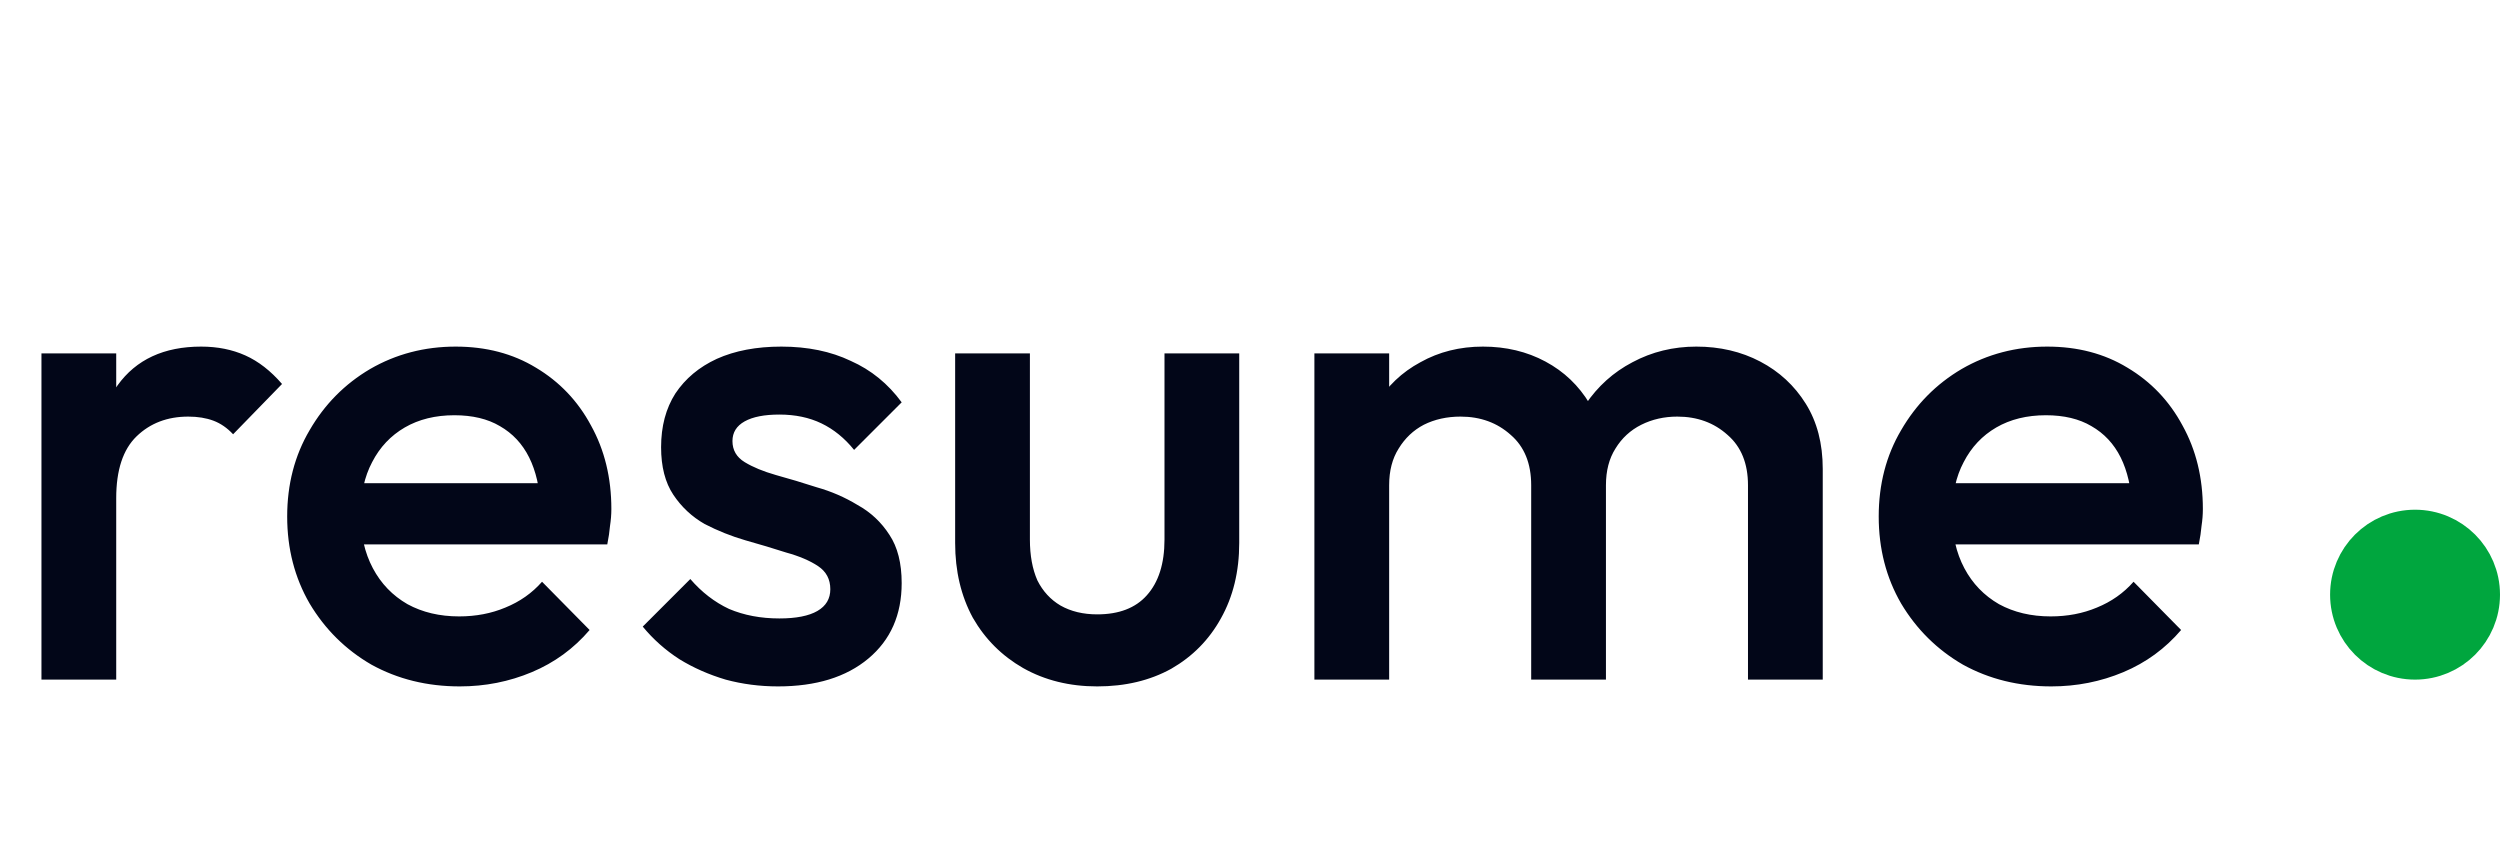
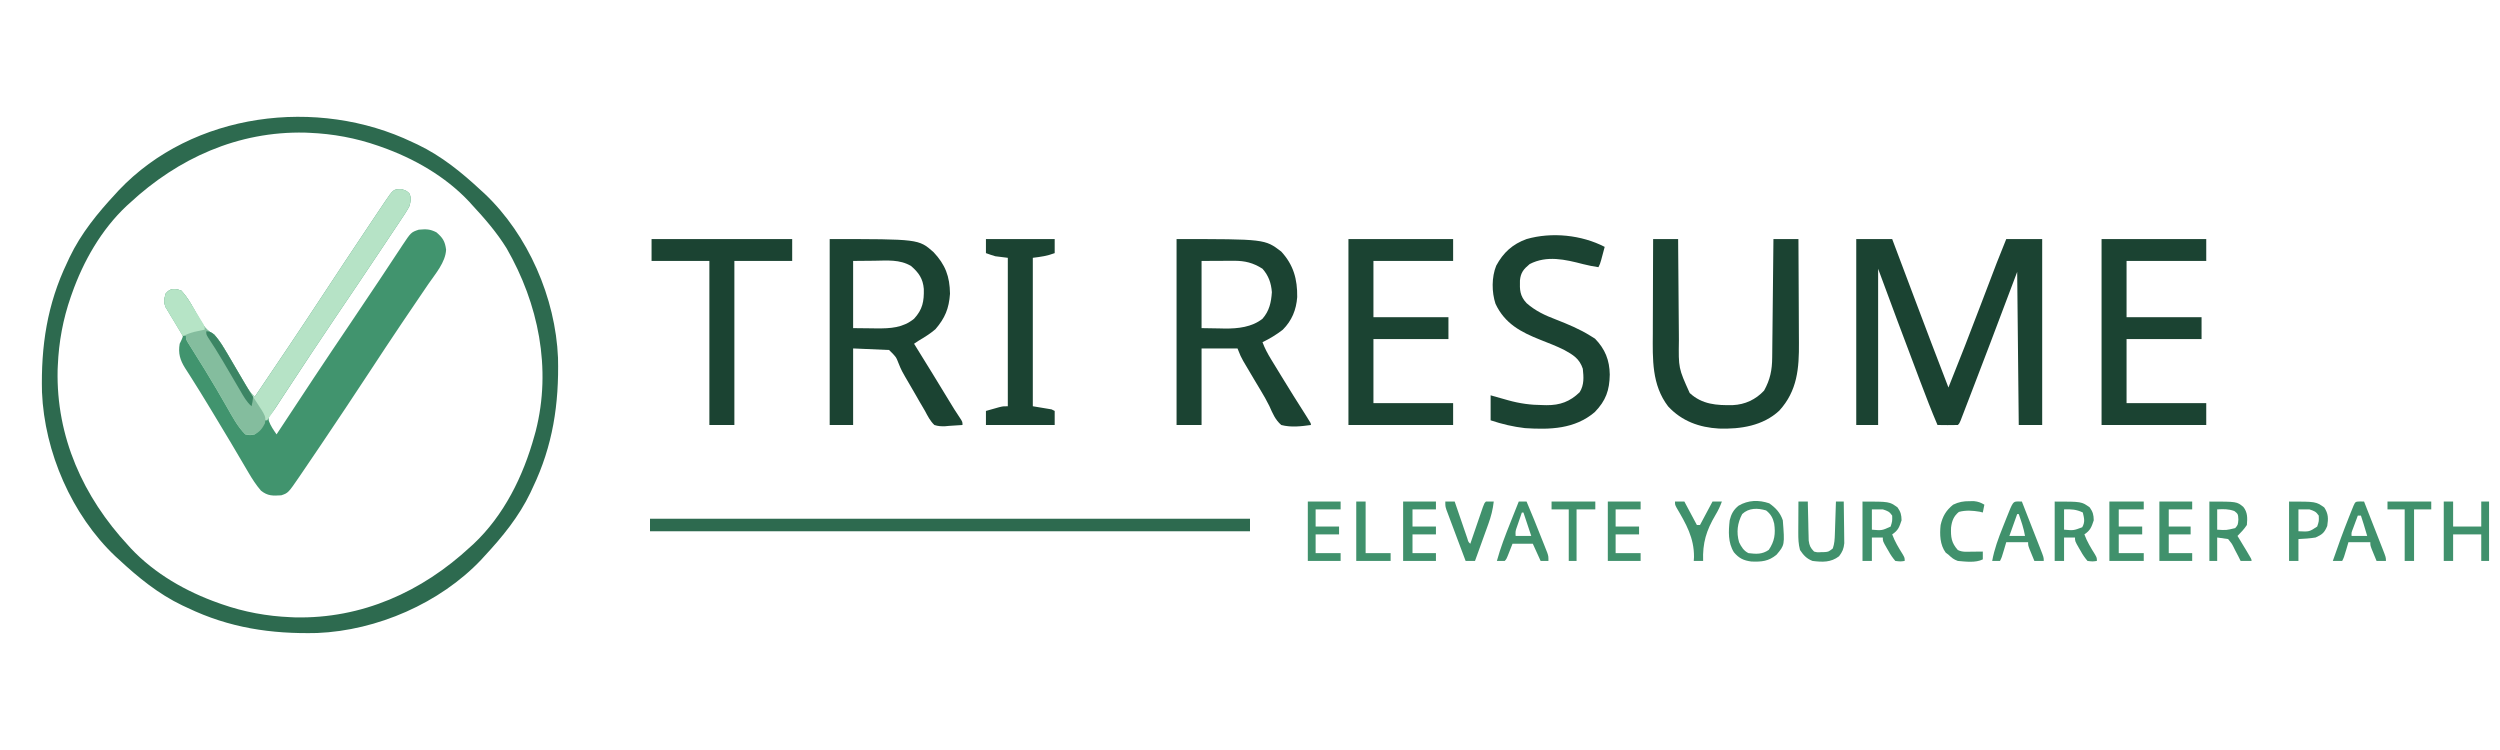
- <svg xmlns="http://www.w3.org/2000/svg" width="103" height="35" viewBox="0 0 103 35" fill="none">
-   <path d="M1.708 28V14.56H4.788V28H1.708ZM4.788 20.524L3.724 19.992C3.724 18.293 4.097 16.921 4.844 15.876C5.609 14.812 6.757 14.28 8.288 14.28C8.96 14.28 9.567 14.401 10.108 14.644C10.649 14.887 11.153 15.279 11.62 15.82L9.604 17.892C9.361 17.631 9.091 17.444 8.792 17.332C8.493 17.22 8.148 17.164 7.756 17.164C6.897 17.164 6.188 17.435 5.628 17.976C5.068 18.517 4.788 19.367 4.788 20.524ZM18.944 28.28C17.6 28.28 16.387 27.981 15.304 27.384C14.24 26.768 13.391 25.928 12.756 24.864C12.14 23.8 11.832 22.605 11.832 21.28C11.832 19.955 12.14 18.769 12.756 17.724C13.372 16.66 14.203 15.82 15.248 15.204C16.312 14.588 17.488 14.28 18.776 14.28C20.027 14.28 21.128 14.569 22.08 15.148C23.051 15.727 23.807 16.52 24.348 17.528C24.908 18.536 25.188 19.684 25.188 20.972C25.188 21.196 25.169 21.429 25.132 21.672C25.113 21.896 25.076 22.148 25.02 22.428H13.988V19.908H23.424L22.276 20.916C22.239 20.095 22.08 19.404 21.8 18.844C21.52 18.284 21.119 17.855 20.596 17.556C20.092 17.257 19.467 17.108 18.72 17.108C17.936 17.108 17.255 17.276 16.676 17.612C16.098 17.948 15.649 18.424 15.332 19.04C15.015 19.637 14.856 20.356 14.856 21.196C14.856 22.036 15.024 22.773 15.36 23.408C15.696 24.043 16.172 24.537 16.788 24.892C17.404 25.228 18.113 25.396 18.916 25.396C19.607 25.396 20.241 25.275 20.82 25.032C21.418 24.789 21.922 24.435 22.332 23.968L24.292 25.956C23.639 26.721 22.846 27.3 21.912 27.692C20.979 28.084 19.989 28.28 18.944 28.28ZM32.053 28.28C31.307 28.28 30.588 28.187 29.897 28C29.207 27.795 28.572 27.515 27.993 27.16C27.415 26.787 26.911 26.339 26.481 25.816L28.441 23.856C28.908 24.397 29.44 24.808 30.037 25.088C30.653 25.349 31.344 25.48 32.109 25.48C32.8 25.48 33.323 25.377 33.677 25.172C34.032 24.967 34.209 24.668 34.209 24.276C34.209 23.865 34.041 23.548 33.705 23.324C33.369 23.1 32.931 22.913 32.389 22.764C31.867 22.596 31.307 22.428 30.709 22.26C30.131 22.092 29.571 21.868 29.029 21.588C28.507 21.289 28.077 20.888 27.741 20.384C27.405 19.88 27.237 19.227 27.237 18.424C27.237 17.565 27.433 16.828 27.825 16.212C28.236 15.596 28.805 15.12 29.533 14.784C30.28 14.448 31.167 14.28 32.193 14.28C33.276 14.28 34.228 14.476 35.049 14.868C35.889 15.241 36.589 15.811 37.149 16.576L35.189 18.536C34.797 18.051 34.349 17.687 33.845 17.444C33.341 17.201 32.763 17.08 32.109 17.08C31.493 17.08 31.017 17.173 30.681 17.36C30.345 17.547 30.177 17.817 30.177 18.172C30.177 18.545 30.345 18.835 30.681 19.04C31.017 19.245 31.447 19.423 31.969 19.572C32.511 19.721 33.071 19.889 33.649 20.076C34.247 20.244 34.807 20.487 35.329 20.804C35.871 21.103 36.309 21.513 36.645 22.036C36.981 22.54 37.149 23.203 37.149 24.024C37.149 25.331 36.692 26.367 35.777 27.132C34.863 27.897 33.621 28.28 32.053 28.28ZM45.205 28.28C44.066 28.28 43.048 28.028 42.153 27.524C41.275 27.02 40.584 26.329 40.081 25.452C39.595 24.556 39.352 23.529 39.352 22.372V14.56H42.432V22.232C42.432 22.885 42.535 23.445 42.74 23.912C42.965 24.36 43.282 24.705 43.693 24.948C44.122 25.191 44.626 25.312 45.205 25.312C46.1 25.312 46.782 25.051 47.248 24.528C47.734 23.987 47.977 23.221 47.977 22.232V14.56H51.056V22.372C51.056 23.548 50.804 24.584 50.3 25.48C49.815 26.357 49.134 27.048 48.257 27.552C47.379 28.037 46.362 28.28 45.205 28.28ZM54.153 28V14.56H57.233V28H54.153ZM63.085 28V19.992C63.085 19.096 62.805 18.405 62.245 17.92C61.685 17.416 60.995 17.164 60.173 17.164C59.613 17.164 59.109 17.276 58.661 17.5C58.232 17.724 57.887 18.051 57.625 18.48C57.364 18.891 57.233 19.395 57.233 19.992L56.029 19.32C56.029 18.293 56.253 17.407 56.701 16.66C57.149 15.913 57.756 15.335 58.521 14.924C59.287 14.495 60.145 14.28 61.097 14.28C62.049 14.28 62.908 14.485 63.673 14.896C64.439 15.307 65.045 15.885 65.493 16.632C65.941 17.379 66.165 18.275 66.165 19.32V28H63.085ZM72.017 28V19.992C72.017 19.096 71.737 18.405 71.177 17.92C70.617 17.416 69.927 17.164 69.105 17.164C68.564 17.164 68.069 17.276 67.621 17.5C67.173 17.724 66.819 18.051 66.557 18.48C66.296 18.891 66.165 19.395 66.165 19.992L64.429 19.32C64.523 18.293 64.821 17.407 65.325 16.66C65.829 15.913 66.473 15.335 67.257 14.924C68.06 14.495 68.937 14.28 69.889 14.28C70.86 14.28 71.737 14.485 72.521 14.896C73.305 15.307 73.931 15.885 74.397 16.632C74.864 17.379 75.097 18.275 75.097 19.32V28H72.017ZM84.514 28.28C83.171 28.28 81.957 27.981 80.874 27.384C79.811 26.768 78.961 25.928 78.326 24.864C77.71 23.8 77.403 22.605 77.403 21.28C77.403 19.955 77.71 18.769 78.326 17.724C78.942 16.66 79.773 15.82 80.819 15.204C81.882 14.588 83.058 14.28 84.347 14.28C85.597 14.28 86.698 14.569 87.65 15.148C88.621 15.727 89.377 16.52 89.918 17.528C90.478 18.536 90.758 19.684 90.758 20.972C90.758 21.196 90.74 21.429 90.703 21.672C90.684 21.896 90.647 22.148 90.591 22.428H79.558V19.908H88.995L87.847 20.916C87.809 20.095 87.65 19.404 87.371 18.844C87.091 18.284 86.689 17.855 86.166 17.556C85.662 17.257 85.037 17.108 84.29 17.108C83.507 17.108 82.825 17.276 82.246 17.612C81.668 17.948 81.22 18.424 80.903 19.04C80.585 19.637 80.427 20.356 80.427 21.196C80.427 22.036 80.594 22.773 80.93 23.408C81.266 24.043 81.743 24.537 82.359 24.892C82.975 25.228 83.684 25.396 84.487 25.396C85.177 25.396 85.812 25.275 86.391 25.032C86.988 24.789 87.492 24.435 87.903 23.968L89.862 25.956C89.209 26.721 88.416 27.3 87.483 27.692C86.549 28.084 85.56 28.28 84.514 28.28Z" fill="#020618" />
-   <rect x="97" y="22" width="5" height="5" rx="2.5" fill="#00A63E" stroke="#00A63E" stroke-width="2" />
+ <svg xmlns="http://www.w3.org/2000/svg" version="1.1" width="1600" height="480">
+   <path d="M0 0 C1.066 0.494 2.132 0.987 3.23 1.496 C18.606 8.836 31.598 19.458 44 31 C44.717 31.651 45.433 32.302 46.172 32.973 C74.058 59.383 91.534 99.692 93.124 137.992 C93.835 167.496 89.828 194.262 77 221 C76.506 222.066 76.013 223.132 75.504 224.23 C68.164 239.606 57.542 252.598 46 265 C45.349 265.717 44.698 266.433 44.027 267.172 C17.617 295.058 -22.692 312.534 -60.992 314.124 C-90.496 314.835 -117.262 310.828 -144 298 C-145.066 297.506 -146.132 297.013 -147.23 296.504 C-162.606 289.164 -175.598 278.542 -188 267 C-188.717 266.349 -189.433 265.698 -190.172 265.027 C-218.058 238.617 -235.534 198.308 -237.124 160.008 C-237.835 130.504 -233.828 103.738 -221 77 C-220.506 75.934 -220.013 74.868 -219.504 73.77 C-212.164 58.394 -201.542 45.402 -190 33 C-189.024 31.925 -189.024 31.925 -188.027 30.828 C-140.648 -19.198 -60.737 -29.14 0 0 Z M-181 39 C-181.643 39.578 -182.286 40.155 -182.949 40.75 C-199.168 55.983 -210.662 76.171 -218 97 C-218.338 97.954 -218.338 97.954 -218.683 98.928 C-223.672 113.233 -226.372 127.853 -227 143 C-227.041 143.913 -227.083 144.825 -227.125 145.766 C-228.082 188.6 -210.782 227.008 -182 258 C-181.423 258.643 -180.845 259.286 -180.25 259.949 C-165.017 276.168 -144.829 287.662 -124 295 C-123.364 295.225 -122.728 295.451 -122.072 295.683 C-107.767 300.672 -93.147 303.372 -78 304 C-77.087 304.041 -76.175 304.082 -75.234 304.125 C-32.4 305.082 6.008 287.782 37 259 C37.965 258.134 37.965 258.134 38.949 257.25 C58.619 238.776 70.902 213.686 78 188 C78.277 187.011 78.554 186.023 78.84 185.004 C89.123 144.842 80.603 103.322 60.215 67.898 C53.913 57.706 46.135 48.76 38 40 C37.134 39.035 37.134 39.035 36.25 38.051 C21.017 21.832 0.829 10.338 -20 3 C-20.636 2.775 -21.272 2.549 -21.928 2.317 C-36.233 -2.672 -50.853 -5.372 -66 -6 C-67.369 -6.062 -67.369 -6.062 -68.766 -6.125 C-111.6 -7.082 -150.008 10.218 -181 39 Z " fill="#2D6A4F" transform="translate(264,91)" />
+   <path d="M0 0 C2.938 0.938 2.938 0.938 4.875 2.625 C6.382 5.905 5.87 7.435 4.938 10.938 C3.339 13.978 1.437 16.792 -0.484 19.637 C-1.329 20.913 -1.329 20.913 -2.19 22.214 C-4.054 25.025 -5.933 27.825 -7.812 30.625 C-9.13 32.605 -10.447 34.585 -11.764 36.566 C-21.809 51.661 -31.96 66.684 -42.124 81.698 C-52.535 97.089 -62.771 112.593 -72.963 128.129 C-73.552 129.026 -74.141 129.923 -74.748 130.848 C-75.847 132.522 -76.945 134.197 -78.041 135.874 C-78.529 136.617 -79.017 137.361 -79.52 138.127 C-79.941 138.77 -80.362 139.413 -80.796 140.075 C-82.062 141.938 -82.062 141.938 -83.725 144.027 C-85.3 145.873 -85.3 145.873 -85 148.312 C-83.837 151.57 -82.01 154.093 -80.062 156.938 C-79.764 156.482 -79.465 156.026 -79.157 155.556 C-63.844 132.215 -48.438 108.944 -32.789 85.827 C-26.689 76.813 -20.616 67.783 -14.602 58.711 C-13.999 57.804 -13.397 56.896 -12.777 55.961 C-9.906 51.634 -7.041 47.303 -4.183 42.968 C-3.162 41.427 -2.142 39.887 -1.121 38.348 C-0.665 37.652 -0.209 36.956 0.26 36.239 C6.02 27.577 6.02 27.577 10.938 25.938 C15.668 25.55 17.993 25.456 22.25 27.625 C26.317 31.124 27.723 33.328 28.438 38.688 C28.117 46.763 21.538 54.23 17.125 60.676 C16.568 61.497 16.01 62.319 15.436 63.165 C14.235 64.936 13.031 66.705 11.827 68.474 C8.552 73.285 5.291 78.105 2.031 82.926 C1.358 83.922 0.684 84.918 -0.01 85.944 C-6.946 96.219 -13.76 106.573 -20.562 116.938 C-30.592 132.211 -40.716 147.417 -50.938 162.562 C-51.552 163.474 -52.167 164.386 -52.801 165.325 C-56.543 170.871 -60.294 176.41 -64.062 181.938 C-64.455 182.514 -64.848 183.09 -65.253 183.684 C-72.615 194.455 -72.615 194.455 -77.062 195.938 C-82.415 196.283 -85.732 196.426 -90.062 192.938 C-93.162 189.326 -95.605 185.534 -98.012 181.434 C-98.382 180.806 -98.752 180.179 -99.133 179.533 C-99.928 178.185 -100.721 176.835 -101.513 175.485 C-103.63 171.874 -105.761 168.271 -107.891 164.668 C-108.54 163.568 -108.54 163.568 -109.203 162.446 C-113.067 155.912 -116.989 149.415 -120.938 142.933 C-121.995 141.196 -123.048 139.458 -124.1 137.719 C-127.282 132.47 -130.49 127.243 -133.789 122.066 C-134.356 121.162 -134.924 120.257 -135.508 119.325 C-136.543 117.677 -137.593 116.039 -138.662 114.413 C-141.864 109.269 -143.103 104.996 -142.062 98.938 C-141.673 98.125 -141.283 97.313 -140.881 96.476 C-139.777 93.948 -139.777 93.948 -140.953 91.537 C-141.472 90.722 -141.992 89.907 -142.527 89.066 C-143.08 88.162 -143.632 87.258 -144.201 86.326 C-144.795 85.394 -145.388 84.461 -146 83.5 C-147.17 81.657 -148.326 79.804 -149.465 77.941 C-149.986 77.125 -150.506 76.308 -151.043 75.467 C-152.355 72.213 -151.977 70.283 -151.062 66.938 C-149.375 65 -149.375 65 -147.062 63.938 C-144.062 63.938 -144.062 63.938 -141.062 64.938 C-136.218 70.084 -133.03 76.693 -129.572 82.809 C-126.849 87.48 -124.998 90.449 -120.062 92.938 C-116.684 96.755 -114.166 100.933 -111.621 105.32 C-110.782 106.749 -109.943 108.177 -109.104 109.605 C-107.797 111.841 -106.491 114.077 -105.187 116.314 C-103.919 118.485 -102.645 120.653 -101.371 122.82 C-100.984 123.489 -100.596 124.158 -100.197 124.847 C-98.393 127.912 -96.641 130.497 -94.062 132.938 C-79.435 111.354 -64.876 89.731 -50.562 67.938 C-41.078 53.509 -31.559 39.104 -21.938 24.766 C-20.655 22.853 -19.375 20.938 -18.098 19.022 C-16.331 16.373 -14.555 13.731 -12.777 11.09 C-11.995 9.912 -11.995 9.912 -11.197 8.71 C-5.226 -0.107 -5.226 -0.107 0 0 Z " fill="#41946E" transform="translate(257.0625,121.0625)" />
+   <path d="M0 0 C7.59 0 15.18 0 23 0 C23.735 1.954 24.47 3.908 25.228 5.921 C27.702 12.495 30.177 19.069 32.652 25.642 C34.147 29.614 35.643 33.586 37.137 37.559 C44.352 56.734 51.606 75.893 59 95 C66.128 77.37 73.002 59.653 79.75 41.875 C90.558 13.425 90.558 13.425 96 0 C103.59 0 111.18 0 119 0 C119 39.27 119 78.54 119 119 C114.05 119 109.1 119 104 119 C103.505 70.49 103.505 70.49 103 21 C97.39 35.85 91.78 50.7 86 66 C79.358 83.417 79.358 83.417 76.228 91.557 C74.938 94.912 73.653 98.268 72.367 101.625 C71.537 103.787 70.706 105.948 69.875 108.109 C69.307 109.596 69.307 109.596 68.727 111.113 C68.381 112.008 68.036 112.904 67.68 113.827 C67.378 114.613 67.076 115.399 66.765 116.208 C66 118 66 118 65 119 C60.667 119.144 56.335 119.042 52 119 C48.116 109.888 44.55 100.673 41.07 91.402 C40.511 89.918 39.952 88.434 39.393 86.949 C38.227 83.853 37.063 80.756 35.899 77.658 C34.43 73.748 32.958 69.838 31.486 65.928 C30.055 62.128 28.625 58.328 27.195 54.527 C26.803 53.485 26.803 53.485 26.402 52.421 C22.218 41.299 18.108 30.151 14 19 C14 52 14 85 14 119 C9.38 119 4.76 119 0 119 C0 79.73 0 40.46 0 0 Z " fill="#1B4332" transform="translate(1188,153)" />
+   <path d="M0 0 C56.556 0 56.556 0 67 8 C74.841 16.552 77.367 25.659 77.211 37.129 C76.611 45.291 73.801 52.174 68 58 C63.93 61.18 59.644 63.752 55 66 C56.446 69.938 58.31 73.366 60.492 76.945 C60.835 77.509 61.177 78.073 61.53 78.653 C62.641 80.48 63.758 82.302 64.875 84.125 C65.641 85.382 66.408 86.639 67.174 87.896 C72.229 96.177 77.356 104.41 82.595 112.577 C86 117.9 86 117.9 86 119 C79.663 119.87 73.27 120.649 67 119 C63.113 115.619 61.436 111.434 59.374 106.824 C57.682 103.347 55.744 100.039 53.762 96.723 C53.379 96.081 52.995 95.44 52.601 94.779 C51.815 93.467 51.029 92.155 50.242 90.845 C48.344 87.675 46.466 84.493 44.598 81.305 C43.953 80.211 43.309 79.118 42.645 77.992 C41 75 41 75 39 70 C31.41 70 23.82 70 16 70 C16 86.17 16 102.34 16 119 C10.72 119 5.44 119 0 119 C0 79.73 0 40.46 0 0 Z M16 14 C16 28.19 16 42.38 16 57 C21.631 57.093 21.631 57.093 27.375 57.188 C28.537 57.215 29.699 57.242 30.896 57.27 C39.268 57.336 48.211 56.391 55 51 C59.379 45.995 60.567 40.493 61 34 C60.565 28.195 58.896 23.409 55 19 C49.05 15.18 43.739 13.869 36.703 13.902 C35.617 13.905 34.53 13.907 33.411 13.91 C31.351 13.924 31.351 13.924 29.25 13.938 C24.878 13.958 20.505 13.979 16 14 Z " fill="#1B4332" transform="translate(753,153)" />
+   <path d="M0 0 C56.92 0 56.92 0 66.391 8.297 C74.02 16.371 76.855 23.874 77 35 C76.358 44.425 73.782 50.605 67.688 57.688 C64.347 60.562 60.774 62.75 57 65 C56.01 65.66 55.02 66.32 54 67 C54.32 67.516 54.641 68.031 54.971 68.563 C62.152 80.124 69.285 91.712 76.329 103.358 C79.757 109.016 79.757 109.016 83.402 114.535 C85 117 85 117 85 119 C82.12 119.245 79.261 119.422 76.375 119.562 C75.567 119.638 74.759 119.713 73.926 119.791 C71.368 119.885 69.441 119.785 67 119 C64.289 116.403 62.74 113.298 61 110 C59.808 107.962 58.613 105.925 57.414 103.891 C56.799 102.812 56.183 101.733 55.549 100.621 C54.241 98.328 52.923 96.046 51.584 93.772 C45.95 84.147 45.95 84.147 44.055 79.449 C42.48 75.392 42.48 75.392 38 71 C30.41 70.67 22.82 70.34 15 70 C15 86.17 15 102.34 15 119 C10.05 119 5.1 119 0 119 C0 79.73 0 40.46 0 0 Z M15 14 C15 28.19 15 42.38 15 57 C18.774 57.041 22.549 57.083 26.438 57.125 C27.609 57.143 28.78 57.161 29.986 57.18 C38.941 57.227 46.823 56.842 54 51 C59.497 45.045 60.417 39.844 60.242 31.938 C59.699 25.352 57.037 21.544 52.109 17.262 C44.829 12.907 36.767 13.768 28.562 13.875 C24.087 13.916 19.611 13.957 15 14 Z " fill="#1B4332" transform="translate(531,153)" />
+   <path d="M0 0 C5.28 0 10.56 0 16 0 C16.015 2.391 16.029 4.782 16.044 7.245 C16.095 15.184 16.161 23.123 16.236 31.062 C16.28 35.87 16.32 40.679 16.346 45.488 C16.373 50.137 16.413 54.786 16.463 59.435 C16.48 61.2 16.491 62.965 16.498 64.73 C16.228 82.632 16.228 82.632 23.414 98.535 C31.378 105.891 40.65 106.464 50.973 106.281 C58.838 105.914 65.651 102.731 71 97 C74.915 89.976 76.146 83.824 76.205 75.835 C76.215 75.015 76.225 74.195 76.235 73.35 C76.267 70.645 76.292 67.94 76.316 65.234 C76.337 63.357 76.358 61.479 76.379 59.602 C76.435 54.663 76.484 49.725 76.532 44.786 C76.582 39.745 76.638 34.705 76.693 29.664 C76.801 19.776 76.902 9.888 77 0 C82.28 0 87.56 0 93 0 C93.068 10.597 93.123 21.195 93.155 31.792 C93.171 36.714 93.192 41.636 93.226 46.558 C93.259 51.317 93.277 56.076 93.285 60.835 C93.29 62.642 93.301 64.448 93.317 66.254 C93.459 82.662 92.321 97.123 80.75 109.812 C70.276 119.553 55.958 121.724 42.188 121.281 C29.553 120.59 18.324 116.518 9.598 107.09 C-0.946 93.298 -0.3 76.841 -0.195 60.352 C-0.192 58.6 -0.189 56.849 -0.187 55.098 C-0.179 50.538 -0.16 45.978 -0.137 41.417 C-0.117 36.744 -0.108 32.071 -0.098 27.398 C-0.076 18.266 -0.041 9.133 0 0 Z " fill="#1B4332" transform="translate(1058,153)" />
+   <path d="M0 0 C22.11 0 44.22 0 67 0 C67 4.62 67 9.24 67 14 C50.17 14 33.34 14 16 14 C16 25.88 16 37.76 16 50 C31.84 50 47.68 50 64 50 C64 54.62 64 59.24 64 64 C48.16 64 32.32 64 16 64 C16 77.53 16 91.06 16 105 C32.83 105 49.66 105 67 105 C67 109.62 67 114.24 67 119 C44.89 119 22.78 119 0 119 C0 79.73 0 40.46 0 0 Z " fill="#1B4332" transform="translate(1345,153)" />
+   <path d="M0 0 C22.11 0 44.22 0 67 0 C67 4.62 67 9.24 67 14 C50.17 14 33.34 14 16 14 C16 25.88 16 37.76 16 50 C31.84 50 47.68 50 64 50 C64 54.62 64 59.24 64 64 C48.16 64 32.32 64 16 64 C16 77.53 16 91.06 16 105 C32.83 105 49.66 105 67 105 C67 109.62 67 114.24 67 119 C44.89 119 22.78 119 0 119 C0 79.73 0 40.46 0 0 Z " fill="#1B4332" transform="translate(863,153)" />
+   <path d="M0 0 C2.938 0.938 2.938 0.938 4.875 2.625 C6.382 5.905 5.87 7.435 4.938 10.938 C3.339 13.978 1.437 16.792 -0.484 19.637 C-1.329 20.913 -1.329 20.913 -2.19 22.214 C-4.054 25.025 -5.933 27.825 -7.812 30.625 C-9.13 32.605 -10.447 34.585 -11.764 36.566 C-21.809 51.662 -31.962 66.686 -42.126 81.703 C-54.217 99.58 -66.088 117.602 -77.928 135.647 C-78.879 137.095 -79.831 138.543 -80.786 139.988 C-81.615 141.254 -82.431 142.527 -83.234 143.808 C-84.127 145.217 -85.088 146.583 -86.062 147.938 C-86.722 147.938 -87.382 147.938 -88.062 147.938 C-88.434 149.051 -88.434 149.051 -88.812 150.188 C-90.212 153.266 -91.356 154.908 -94.062 156.938 C-97 157.562 -97 157.562 -100.062 156.938 C-105.058 151.924 -108.296 145.669 -111.793 139.573 C-113.647 136.342 -115.518 133.122 -117.391 129.902 C-117.773 129.244 -118.156 128.586 -118.55 127.908 C-123.282 119.802 -128.245 111.837 -133.236 103.888 C-133.871 102.869 -134.506 101.85 -135.16 100.801 C-135.722 99.907 -136.284 99.012 -136.864 98.091 C-138.062 95.938 -138.062 95.938 -138.062 93.938 C-138.722 93.938 -139.382 93.938 -140.062 93.938 C-142.111 90.578 -144.121 87.198 -146.125 83.812 C-146.996 82.386 -146.996 82.386 -147.885 80.93 C-148.429 80.002 -148.974 79.073 -149.535 78.117 C-150.043 77.269 -150.551 76.42 -151.074 75.546 C-152.321 72.255 -151.98 70.299 -151.062 66.938 C-149.375 65 -149.375 65 -147.062 63.938 C-144.062 63.938 -144.062 63.938 -141.062 64.938 C-136.218 70.084 -133.03 76.693 -129.572 82.809 C-126.849 87.48 -124.998 90.449 -120.062 92.938 C-116.684 96.755 -114.166 100.933 -111.621 105.32 C-110.782 106.749 -109.943 108.177 -109.104 109.605 C-107.797 111.841 -106.491 114.077 -105.187 116.314 C-103.919 118.485 -102.645 120.653 -101.371 122.82 C-100.984 123.489 -100.596 124.158 -100.197 124.847 C-98.393 127.912 -96.641 130.497 -94.062 132.938 C-79.435 111.354 -64.876 89.731 -50.562 67.938 C-41.078 53.509 -31.559 39.104 -21.938 24.766 C-20.655 22.853 -19.375 20.938 -18.098 19.022 C-16.331 16.373 -14.555 13.731 -12.777 11.09 C-11.995 9.912 -11.995 9.912 -11.197 8.71 C-5.226 -0.107 -5.226 -0.107 0 0 Z " fill="#B6E3C6" transform="translate(257.0625,121.0625)" />
+   <path d="M0 0 C-0.477 1.792 -0.956 3.584 -1.438 5.375 C-1.704 6.373 -1.971 7.37 -2.246 8.398 C-3 11 -3 11 -4 13 C-7.346 12.502 -10.611 11.875 -13.883 11.027 C-25.241 8.085 -36.987 5.302 -48 11 C-51.858 14.215 -53.752 16.41 -54.238 21.488 C-54.397 27.546 -54.312 31.364 -50 36 C-44.283 41.018 -38.25 43.825 -31.188 46.5 C-23.467 49.541 -16.049 52.574 -9 57 C-8.072 57.578 -7.144 58.155 -6.188 58.75 C0.278 65.4 3.103 72.53 3.25 81.688 C3.089 91.789 0.768 98.391 -6.344 105.734 C-19.134 116.644 -35.026 117.044 -51 116 C-58.573 115.137 -65.765 113.412 -73 111 C-73 105.72 -73 100.44 -73 95 C-71.155 95.524 -71.155 95.524 -69.273 96.059 C-67.641 96.518 -66.008 96.978 -64.375 97.438 C-63.567 97.668 -62.759 97.898 -61.926 98.135 C-54.402 100.245 -47.431 101.201 -39.625 101.25 C-38.813 101.271 -38.001 101.291 -37.164 101.312 C-28.612 101.367 -22.17 99.023 -16 93 C-13.067 88.3 -13.436 83.355 -14 78 C-16.164 71.508 -20.165 69.114 -26.047 65.883 C-30.944 63.455 -36.047 61.513 -41.125 59.5 C-53.687 54.506 -63.903 49.153 -69.875 36.438 C-72.346 28.951 -72.389 19.391 -69.438 12.062 C-64.887 3.644 -59.02 -1.724 -50 -5 C-33.935 -9.621 -14.817 -7.673 0 0 Z " fill="#1B4332" transform="translate(1027,158)" />
+   <path d="M0 0 C126.72 0 253.44 0 384 0 C384 2.64 384 5.28 384 8 C257.28 8 130.56 8 0 8 C0 5.36 0 2.72 0 0 Z " fill="#2D6A4F" transform="translate(416,332)" />
+   <path d="M0 0 C29.7 0 59.4 0 90 0 C90 4.62 90 9.24 90 14 C77.79 14 65.58 14 53 14 C53 48.65 53 83.3 53 119 C47.72 119 42.44 119 37 119 C37 84.35 37 49.7 37 14 C24.79 14 12.58 14 0 14 C0 9.38 0 4.76 0 0 Z " fill="#1B4332" transform="translate(417,153)" />
+   <path d="M0 0 C14.52 0 29.04 0 44 0 C44 2.97 44 5.94 44 9 C39.118 10.831 35.419 11.323 30 12 C30 43.35 30 74.7 30 107 C33.96 107.66 37.92 108.32 42 109 C42.99 109.495 42.99 109.495 44 110 C44 112.97 44 115.94 44 119 C29.48 119 14.96 119 0 119 C0 116.03 0 113.06 0 110 C1.769 109.495 3.541 108.996 5.312 108.5 C6.299 108.222 7.285 107.943 8.301 107.656 C11 107 11 107 14 107 C14 75.65 14 44.3 14 12 C11.36 11.67 8.72 11.34 6 11 C3.983 10.388 1.974 9.74 0 9 C0 6.03 0 3.06 0 0 Z " fill="#1B4332" transform="translate(631,153)" />
+   <path d="M0 0 C4.844 5.146 8.032 11.755 11.49 17.871 C14.213 22.542 16.064 25.512 21 28 C24.228 31.67 26.734 35.688 29.195 39.891 C29.78 40.877 29.78 40.877 30.377 41.884 C32.491 45.457 34.588 49.04 36.686 52.623 C37.532 54.068 38.379 55.513 39.227 56.957 C39.64 57.663 40.054 58.37 40.481 59.097 C42.775 62.992 45.141 66.812 47.648 70.574 C54.223 80.539 54.223 80.539 53.547 84.973 C51.876 88.229 50.296 90.352 47 92 C44.188 92.438 44.188 92.438 41 92 C35.986 87.013 32.762 80.726 29.269 74.635 C27.416 71.405 25.545 68.184 23.672 64.965 C23.289 64.307 22.907 63.649 22.512 62.971 C17.78 54.864 12.817 46.9 7.827 38.95 C7.192 37.932 6.557 36.913 5.902 35.863 C5.34 34.969 4.778 34.075 4.199 33.154 C3 31 3 31 3 29 C2.34 29 1.68 29 1 29 C-1.048 25.641 -3.058 22.261 -5.062 18.875 C-5.643 17.924 -6.224 16.972 -6.822 15.992 C-7.367 15.064 -7.912 14.136 -8.473 13.18 C-8.981 12.331 -9.489 11.483 -10.012 10.609 C-11.259 7.317 -10.917 5.362 -10 2 C-6.896 -1.564 -4.35 -1.45 0 0 Z " fill="#84BD9E" transform="translate(116,186)" />
+   <path d="M0 0 C4.126 2.879 7.065 6.009 8.688 10.875 C9.912 26.668 9.912 26.668 4.688 32.875 C-0.402 37.116 -4.89 37.512 -11.438 37.25 C-16.354 36.609 -19.332 35.228 -22.621 31.32 C-26.464 25.124 -26.098 17.899 -25.312 10.875 C-24.316 6.826 -22.878 4.137 -19.617 1.508 C-13.424 -2.128 -6.706 -2.277 0 0 Z M-17.312 6.875 C-20.404 12.684 -21.095 18.542 -19.312 24.875 C-17.862 27.883 -16.383 30.34 -13.312 31.875 C-8.309 32.495 -4.548 32.724 -0.312 29.812 C3.444 24.295 4.111 19.422 3.164 12.957 C2.328 9.304 0.955 6.861 -2 4.562 C-7.465 2.938 -13.047 2.854 -17.312 6.875 Z " fill="#40916C" transform="translate(1132.312,322.125)" />
+   <path d="M0 0 C17.214 0 17.214 0 22.438 3.75 C24.459 6.66 24.93 8.448 25 12 C23.55 16.35 22.851 18.433 19 21 C20.721 25.652 23.133 29.605 25.758 33.793 C27 36 27 36 27 38 C24.273 38.398 24.273 38.398 21 38 C19.17 35.827 17.952 34.073 16.625 31.625 C16.271 31.022 15.916 30.418 15.551 29.797 C13 25.365 13 25.365 13 23 C10.69 23 8.38 23 6 23 C6 27.95 6 32.9 6 38 C4.02 38 2.04 38 0 38 C0 25.46 0 12.92 0 0 Z M6 5 C6 9.29 6 13.58 6 18 C12.449 18.554 12.449 18.554 18 16 C19.083 12.583 19.083 12.583 19 9 C17.235 6.352 16.069 6.023 13 5 C10.667 4.96 8.333 4.956 6 5 Z " fill="#40916C" transform="translate(1192,321)" />
+   <path d="M0 0 C17.214 0 17.214 0 22.438 3.75 C24.459 6.66 24.93 8.448 25 12 C23.55 16.35 22.851 18.433 19 21 C20.721 25.652 23.133 29.605 25.758 33.793 C27 36 27 36 27 38 C24.273 38.398 24.273 38.398 21 38 C19.17 35.827 17.952 34.073 16.625 31.625 C16.271 31.022 15.916 30.418 15.551 29.797 C13 25.365 13 25.365 13 23 C10.69 23 8.38 23 6 23 C6 27.95 6 32.9 6 38 C4.02 38 2.04 38 0 38 C0 25.46 0 12.92 0 0 Z M6 5 C6 9.29 6 13.58 6 18 C12.113 18.527 12.113 18.527 17.625 16.438 C19.557 13.013 18.863 10.738 18 7 C13.879 5.002 10.548 4.822 6 5 Z " fill="#40916C" transform="translate(1315,321)" />
+   <path d="M0 0 C1.98 0 3.96 0 6 0 C6 5.28 6 10.56 6 16 C11.94 16 17.88 16 24 16 C24 10.72 24 5.44 24 0 C25.65 0 27.3 0 29 0 C29 12.54 29 25.08 29 38 C27.35 38 25.7 38 24 38 C24 32.39 24 26.78 24 21 C18.06 21 12.12 21 6 21 C6 26.61 6 32.22 6 38 C4.02 38 2.04 38 0 38 C0 25.46 0 12.92 0 0 Z " fill="#40916C" transform="translate(1564,321)" />
+   <path d="M0 0 C17.566 0 17.566 0 21.688 3.387 C24.548 6.902 24.373 10.669 24 15 C22.206 17.691 20.278 19.722 18 22 C18.65 23.071 19.299 24.142 19.969 25.246 C20.813 26.643 21.656 28.04 22.5 29.438 C22.929 30.145 23.359 30.852 23.801 31.58 C27 36.887 27 36.887 27 38 C24.69 38 22.38 38 20 38 C19.504 37.001 19.007 36.002 18.496 34.973 C17.811 33.669 17.125 32.365 16.438 31.062 C16.115 30.403 15.792 29.744 15.459 29.064 C14.338 26.86 14.338 26.86 12 24 C9.69 23.67 7.38 23.34 5 23 C5 27.95 5 32.9 5 38 C3.35 38 1.7 38 0 38 C0 25.46 0 12.92 0 0 Z M5 5 C5 9.29 5 13.58 5 18 C10.933 18.372 10.933 18.372 16.562 16.938 C18.288 14.923 18.288 14.923 18.562 11.5 C18.351 7.953 18.351 7.953 16 6.062 C12.101 4.682 9.123 4.79 5 5 Z " fill="#40916C" transform="translate(1414,321)" />
+   <path d="M0 0 C1.98 0 3.96 0 6 0 C6.015 0.827 6.029 1.655 6.044 2.507 C6.119 6.255 6.215 10.002 6.312 13.75 C6.335 15.052 6.358 16.354 6.381 17.695 C6.416 18.946 6.452 20.196 6.488 21.484 C6.514 22.636 6.541 23.789 6.568 24.976 C7.035 28.245 7.697 29.67 10 32 C12.171 32.556 12.171 32.556 14.5 32.375 C15.273 32.362 16.047 32.349 16.844 32.336 C19.291 32.109 19.291 32.109 22 30 C23.08 26.761 23.204 24.208 23.316 20.801 C23.358 19.592 23.4 18.384 23.443 17.139 C23.483 15.876 23.522 14.613 23.562 13.312 C23.606 12.038 23.649 10.764 23.693 9.451 C23.8 6.301 23.902 3.151 24 0 C25.65 0 27.3 0 29 0 C29.074 4.181 29.129 8.361 29.165 12.543 C29.18 13.964 29.2 15.385 29.226 16.805 C29.263 18.853 29.28 20.901 29.293 22.949 C29.309 24.18 29.324 25.411 29.341 26.678 C28.97 30.293 28.161 32.115 26 35 C20.765 39.035 15.346 38.79 9 38 C5.227 36.528 3.253 34.38 1 31 C-0.01 27.245 -0.117 23.7 -0.098 19.824 C-0.094 18.667 -0.091 17.51 -0.088 16.318 C-0.08 15.12 -0.071 13.922 -0.062 12.688 C-0.058 11.47 -0.053 10.252 -0.049 8.998 C-0.037 5.999 -0.021 2.999 0 0 Z " fill="#40916C" transform="translate(1151,321)" />
+   <path d="M0 0 C7.26 0 14.52 0 22 0 C22 1.65 22 3.3 22 5 C16.72 5 11.44 5 6 5 C6 8.63 6 12.26 6 16 C10.95 16 15.9 16 21 16 C21 17.65 21 19.3 21 21 C16.05 21 11.1 21 6 21 C6 24.96 6 28.92 6 33 C11.28 33 16.56 33 22 33 C22 34.65 22 36.3 22 38 C14.74 38 7.48 38 0 38 C0 25.46 0 12.92 0 0 Z " fill="#40916C" transform="translate(1350,321)" />
+   <path d="M0 0 C6.93 0 13.86 0 21 0 C21 1.65 21 3.3 21 5 C16.05 5 11.1 5 6 5 C6 8.63 6 12.26 6 16 C10.95 16 15.9 16 21 16 C21 17.65 21 19.3 21 21 C16.05 21 11.1 21 6 21 C6 24.96 6 28.92 6 33 C10.95 33 15.9 33 21 33 C21 34.65 21 36.3 21 38 C14.07 38 7.14 38 0 38 C0 25.46 0 12.92 0 0 Z " fill="#40916C" transform="translate(898,321)" />
+   <path d="M0 0 C6.93 0 13.86 0 21 0 C21 1.65 21 3.3 21 5 C16.05 5 11.1 5 6 5 C6 8.63 6 12.26 6 16 C10.62 16 15.24 16 20 16 C20 17.65 20 19.3 20 21 C15.38 21 10.76 21 6 21 C6 24.96 6 28.92 6 33 C10.95 33 15.9 33 21 33 C21 34.65 21 36.3 21 38 C14.07 38 7.14 38 0 38 C0 25.46 0 12.92 0 0 Z " fill="#40916C" transform="translate(1382,321)" />
+   <path d="M0 0 C1.207 0.031 1.207 0.031 2.438 0.062 C4.436 5.151 6.429 10.242 8.419 15.333 C9.097 17.066 9.776 18.799 10.456 20.531 C11.432 23.017 12.404 25.504 13.375 27.992 C13.681 28.769 13.987 29.546 14.303 30.347 C16.438 35.835 16.438 35.835 16.438 38.062 C14.457 38.062 12.477 38.062 10.438 38.062 C9.767 36.439 9.101 34.814 8.438 33.188 C8.066 32.283 7.695 31.378 7.312 30.445 C6.438 28.062 6.438 28.062 6.438 26.062 C1.817 26.062 -2.803 26.062 -7.562 26.062 C-8.037 27.671 -8.511 29.28 -9 30.938 C-10.438 35.812 -10.438 35.812 -11.562 38.062 C-13.543 38.062 -15.523 38.062 -17.562 38.062 C-14.341 28.641 -10.943 19.311 -7.25 10.062 C-6.901 9.184 -6.551 8.306 -6.191 7.401 C-5.864 6.588 -5.537 5.775 -5.199 4.938 C-4.907 4.213 -4.616 3.489 -4.315 2.742 C-3.134 0.106 -3.03 0.074 0 0 Z M-1.562 9.062 C-2.233 10.853 -2.899 12.645 -3.562 14.438 C-3.934 15.435 -4.305 16.433 -4.688 17.461 C-5.669 19.921 -5.669 19.921 -5.562 22.062 C-2.263 22.062 1.038 22.062 4.438 22.062 C3.959 20.458 3.48 18.854 3 17.25 C2.733 16.357 2.466 15.463 2.191 14.543 C1.634 12.708 1.044 10.882 0.438 9.062 C-0.223 9.062 -0.882 9.062 -1.562 9.062 Z " fill="#40916C" transform="translate(1510.562,320.9375)" />
+   <path d="M0 0 C1.207 0.031 1.207 0.031 2.438 0.062 C4.436 5.151 6.429 10.242 8.419 15.333 C9.097 17.066 9.776 18.799 10.456 20.531 C11.432 23.017 12.404 25.504 13.375 27.992 C13.681 28.769 13.987 29.546 14.303 30.347 C16.438 35.835 16.438 35.835 16.438 38.062 C14.457 38.062 12.477 38.062 10.438 38.062 C9.767 36.439 9.101 34.814 8.438 33.188 C8.066 32.283 7.695 31.378 7.312 30.445 C6.438 28.062 6.438 28.062 6.438 26.062 C1.817 26.062 -2.803 26.062 -7.562 26.062 C-8.037 27.671 -8.511 29.28 -9 30.938 C-10.438 35.812 -10.438 35.812 -11.562 38.062 C-13.213 38.062 -14.863 38.062 -16.562 38.062 C-15.19 30.503 -12.617 23.583 -9.767 16.476 C-8.991 14.541 -8.226 12.603 -7.463 10.664 C-3.262 0.08 -3.262 0.08 0 0 Z M-0.562 8.062 C-2.212 12.682 -3.862 17.302 -5.562 22.062 C-2.263 22.062 1.038 22.062 4.438 22.062 C3.656 17.216 2.039 12.686 0.438 8.062 C0.107 8.062 -0.223 8.062 -0.562 8.062 Z " fill="#40916C" transform="translate(1291.562,320.9375)" />
+   <path d="M0 0 C1.65 0 3.3 0 5 0 C8.409 7.965 11.625 16.007 14.812 24.062 C15.222 25.086 15.631 26.11 16.052 27.164 C16.433 28.132 16.814 29.1 17.207 30.098 C17.552 30.969 17.897 31.841 18.253 32.739 C19 35 19 35 19 38 C17.35 38 15.7 38 14 38 C11.525 32.555 11.525 32.555 9 27 C4.71 27 0.42 27 -4 27 C-4.639 28.629 -5.279 30.259 -5.938 31.938 C-7.875 36.875 -7.875 36.875 -9 38 C-10.666 38.041 -12.334 38.043 -14 38 C-11.698 29.56 -8.551 21.488 -5.312 13.375 C-4.796 12.072 -4.28 10.768 -3.764 9.465 C-2.513 6.308 -1.258 3.154 0 0 Z M2 7 C1.328 8.936 0.662 10.874 0 12.812 C-0.371 13.891 -0.743 14.97 -1.125 16.082 C-2.144 18.971 -2.144 18.971 -2 22 C1.3 22 4.6 22 8 22 C6.35 17.05 4.7 12.1 3 7 C2.67 7 2.34 7 2 7 Z " fill="#40916C" transform="translate(972,321)" />
+   <path d="M0 0 C17.143 0 17.143 0 22.5 3.75 C25.19 7.786 25.17 10.906 24.438 15.625 C22.592 19.958 21.285 21.045 17 23 C13.304 23.6 9.753 23.817 6 24 C6 28.62 6 33.24 6 38 C4.02 38 2.04 38 0 38 C0 25.46 0 12.92 0 0 Z M6 5 C6 9.62 6 14.24 6 19 C12.921 19.354 12.921 19.354 18 16 C19.16 12.546 19.16 12.546 19 9 C17.235 6.352 16.069 6.023 13 5 C10.69 5 8.38 5 6 5 Z " fill="#40916C" transform="translate(1465,321)" />
+   <path d="M0 0 C6.93 0 13.86 0 21 0 C21 1.65 21 3.3 21 5 C15.72 5 10.44 5 5 5 C5 8.63 5 12.26 5 16 C9.95 16 14.9 16 20 16 C20 17.65 20 19.3 20 21 C15.05 21 10.1 21 5 21 C5 24.96 5 28.92 5 33 C10.28 33 15.56 33 21 33 C21 34.65 21 36.3 21 38 C14.07 38 7.14 38 0 38 C0 25.46 0 12.92 0 0 Z " fill="#40916C" transform="translate(1029,321)" />
+   <path d="M0 0 C6.93 0 13.86 0 21 0 C21 1.65 21 3.3 21 5 C15.72 5 10.44 5 5 5 C5 8.63 5 12.26 5 16 C9.95 16 14.9 16 20 16 C20 17.65 20 19.3 20 21 C15.05 21 10.1 21 5 21 C5 24.96 5 28.92 5 33 C10.28 33 15.56 33 21 33 C21 34.65 21 36.3 21 38 C14.07 38 7.14 38 0 38 C0 25.46 0 12.92 0 0 Z " fill="#40916C" transform="translate(837,321)" />
+   <path d="M0 0 C1.98 0 3.96 0 6 0 C6.267 0.782 6.535 1.565 6.81 2.371 C8.016 5.894 9.227 9.416 10.438 12.938 C10.858 14.169 11.279 15.401 11.713 16.67 C12.116 17.84 12.519 19.01 12.934 20.215 C13.491 21.841 13.491 21.841 14.06 23.5 C14.768 25.906 14.768 25.906 16 27 C16.401 25.826 16.401 25.826 16.81 24.629 C18.016 21.106 19.227 17.584 20.438 14.062 C20.858 12.831 21.279 11.599 21.713 10.33 C22.317 8.575 22.317 8.575 22.934 6.785 C23.305 5.701 23.677 4.617 24.06 3.5 C25 1 25 1 26 0 C27.666 -0.041 29.334 -0.043 31 0 C30.423 5.093 29.263 9.646 27.496 14.465 C27.132 15.482 27.132 15.482 26.761 16.52 C25.992 18.661 25.215 20.799 24.438 22.938 C23.911 24.399 23.386 25.86 22.861 27.322 C21.581 30.884 20.293 34.443 19 38 C17.02 38 15.04 38 13 38 C11.582 34.23 10.166 30.459 8.75 26.688 C8.354 25.635 7.959 24.582 7.551 23.498 C6.756 21.382 5.964 19.264 5.174 17.146 C4.391 15.048 3.603 12.952 2.811 10.858 C2.445 9.88 2.08 8.902 1.703 7.895 C1.375 7.023 1.046 6.151 0.708 5.253 C0 3 0 3 0 0 Z " fill="#40916C" transform="translate(925,321)" />
+   <path d="M0 0 C3.907 4.249 6.763 9.275 9.75 14.188 C10.257 15.007 10.763 15.826 11.285 16.67 C11.763 17.453 12.242 18.236 12.734 19.043 C13.17 19.755 13.605 20.467 14.054 21.2 C15 23 15 23 15 25 C14.408 25.121 13.817 25.242 13.207 25.367 C12.417 25.535 11.627 25.702 10.812 25.875 C9.647 26.119 9.647 26.119 8.457 26.367 C5.859 27.036 3.48 27.985 1 29 C-1.048 25.641 -3.058 22.261 -5.062 18.875 C-5.643 17.924 -6.224 16.972 -6.822 15.992 C-7.367 15.064 -7.912 14.136 -8.473 13.18 C-8.981 12.331 -9.489 11.483 -10.012 10.609 C-11.259 7.317 -10.917 5.362 -10 2 C-6.896 -1.564 -4.35 -1.45 0 0 Z " fill="#B6E4C6" transform="translate(116,186)" />
+   <path d="M0 0 C0.929 -0.005 1.859 -0.01 2.816 -0.016 C5.493 0.256 7.142 0.889 9.438 2.25 C9.107 3.9 8.777 5.55 8.438 7.25 C7.777 7.085 7.117 6.92 6.438 6.75 C1.953 6.003 -2.429 5.673 -6.875 6.875 C-10.212 9.594 -11.366 12.653 -11.887 16.879 C-12.128 22.987 -11.677 26.652 -7.562 31.25 C-4.559 32.752 -1.772 32.343 1.562 32.312 C2.844 32.303 4.125 32.294 5.445 32.285 C6.926 32.268 6.926 32.268 8.438 32.25 C8.438 33.9 8.438 35.55 8.438 37.25 C3.794 39.572 -2.509 38.675 -7.562 38.25 C-10.299 37.247 -11.396 36.3 -13.562 34.25 C-14.14 33.817 -14.717 33.384 -15.312 32.938 C-19.018 27.935 -19.221 21.23 -18.562 15.25 C-17.277 9.656 -15.093 5.917 -10.562 2.25 C-6.931 0.499 -4.019 -0.022 0 0 Z " fill="#40916C" transform="translate(1260.562,320.75)" />
+   <path d="M0 0 C1.98 0 3.96 0 6 0 C8.64 4.95 11.28 9.9 14 15 C14.66 15 15.32 15 16 15 C18.64 10.05 21.28 5.1 24 0 C25.98 0 27.96 0 30 0 C28.903 3.088 27.549 5.844 25.871 8.645 C20.001 18.593 17.611 26.441 18 38 C16.02 38 14.04 38 12 38 C12.083 36.741 12.083 36.741 12.168 35.457 C12.234 23.174 7.116 14.342 0.994 3.917 C0 2 0 2 0 0 Z " fill="#40916C" transform="translate(1072,321)" />
+   <path d="M0 0 C9.24 0 18.48 0 28 0 C28 1.65 28 3.3 28 5 C24.37 5 20.74 5 17 5 C17 15.89 17 26.78 17 38 C15.02 38 13.04 38 11 38 C11 27.11 11 16.22 11 5 C7.37 5 3.74 5 0 5 C0 3.35 0 1.7 0 0 Z " fill="#40916C" transform="translate(1528,321)" />
+   <path d="M0 0 C1.98 0 3.96 0 6 0 C6 10.89 6 21.78 6 33 C11.28 33 16.56 33 22 33 C22 34.65 22 36.3 22 38 C14.74 38 7.48 38 0 38 C0 25.46 0 12.92 0 0 Z " fill="#40916C" transform="translate(868,321)" />
+   <path d="M0 0 C9.24 0 18.48 0 28 0 C28 1.65 28 3.3 28 5 C24.04 5 20.08 5 16 5 C16 15.89 16 26.78 16 38 C14.35 38 12.7 38 11 38 C11 27.11 11 16.22 11 5 C7.37 5 3.74 5 0 5 C0 3.35 0 1.7 0 0 Z " fill="#40916C" transform="translate(993,321)" />
+   <path d="M0 0 C3.26 0.241 4.111 1.122 6.359 3.587 C9.124 7.018 11.363 10.677 13.574 14.48 C14.189 15.522 14.189 15.522 14.816 16.586 C16.112 18.783 17.4 20.985 18.688 23.188 C19.987 25.4 21.289 27.611 22.591 29.822 C23.397 31.192 24.202 32.563 25.005 33.935 C26.61 36.673 28.239 39.359 30 42 C29.625 45.188 29.625 45.188 29 48 C25.802 45.238 23.895 41.7 21.797 38.094 C21.196 37.074 21.196 37.074 20.582 36.033 C19.3 33.858 18.025 31.679 16.75 29.5 C15.081 26.655 13.408 23.811 11.734 20.969 C11.129 19.938 11.129 19.938 10.511 18.887 C7.534 13.841 4.422 8.908 1.188 4.021 C0 2 0 2 0 0 Z " fill="#3C8564" transform="translate(132,212)" />
</svg>
